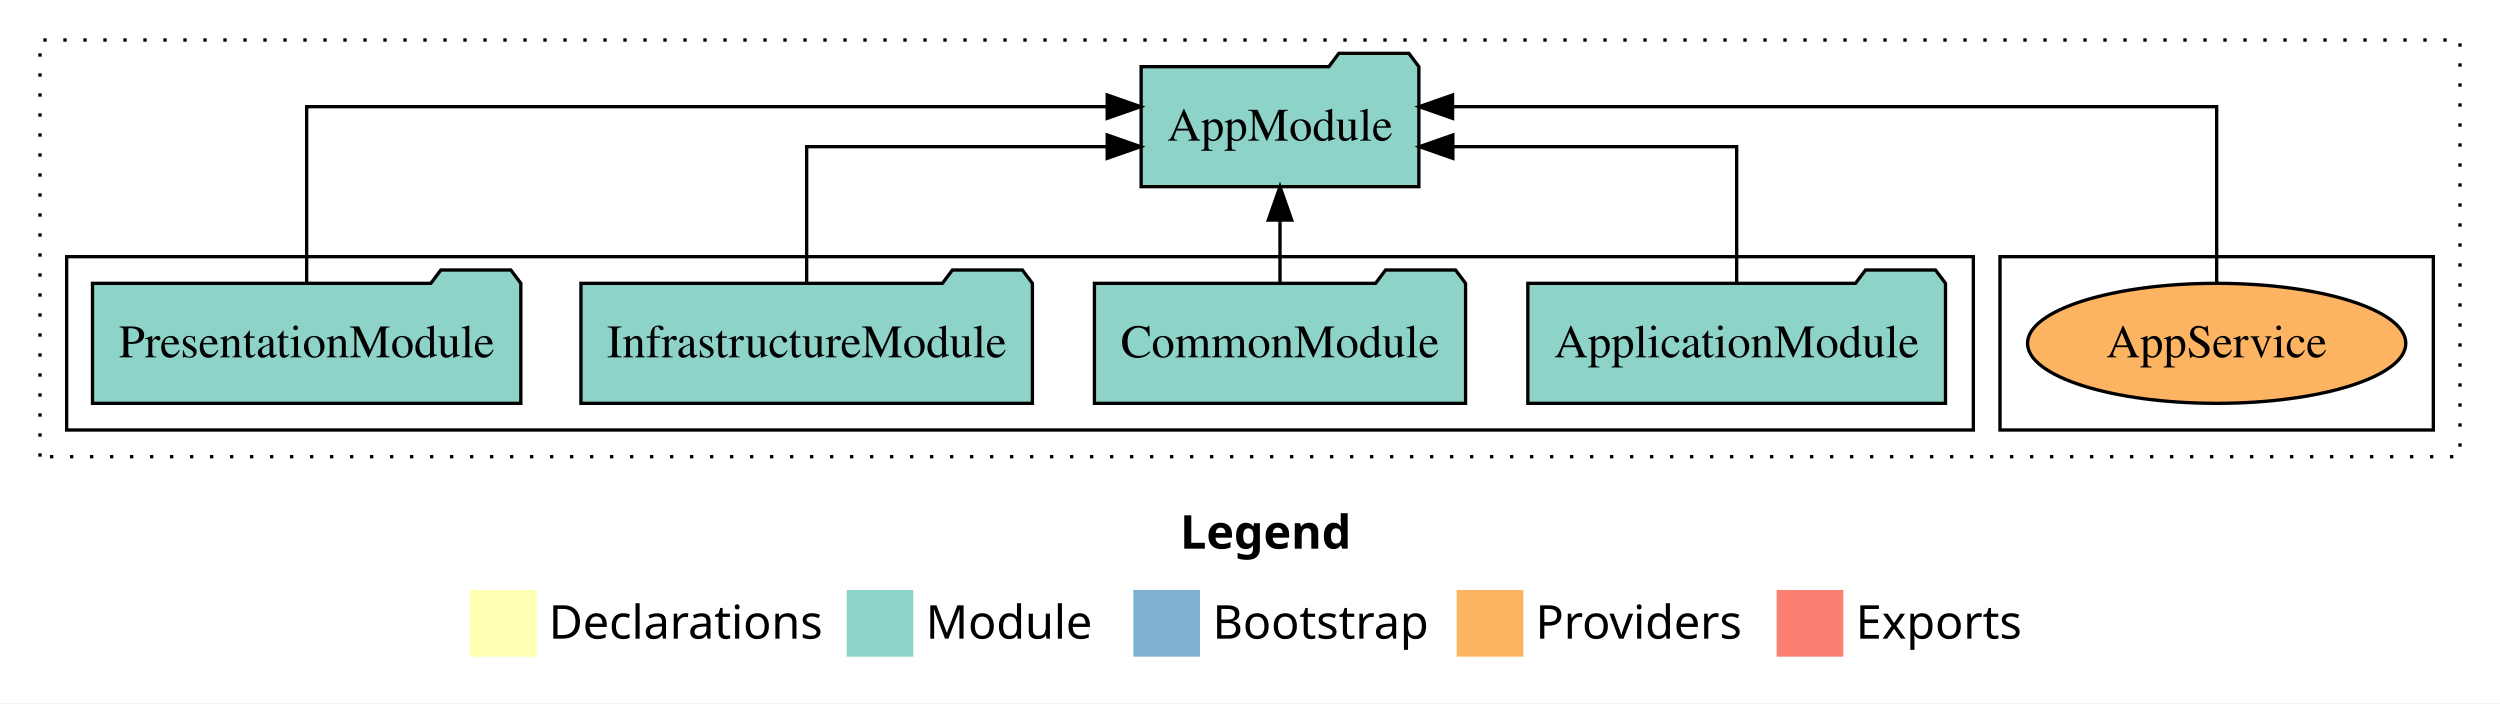
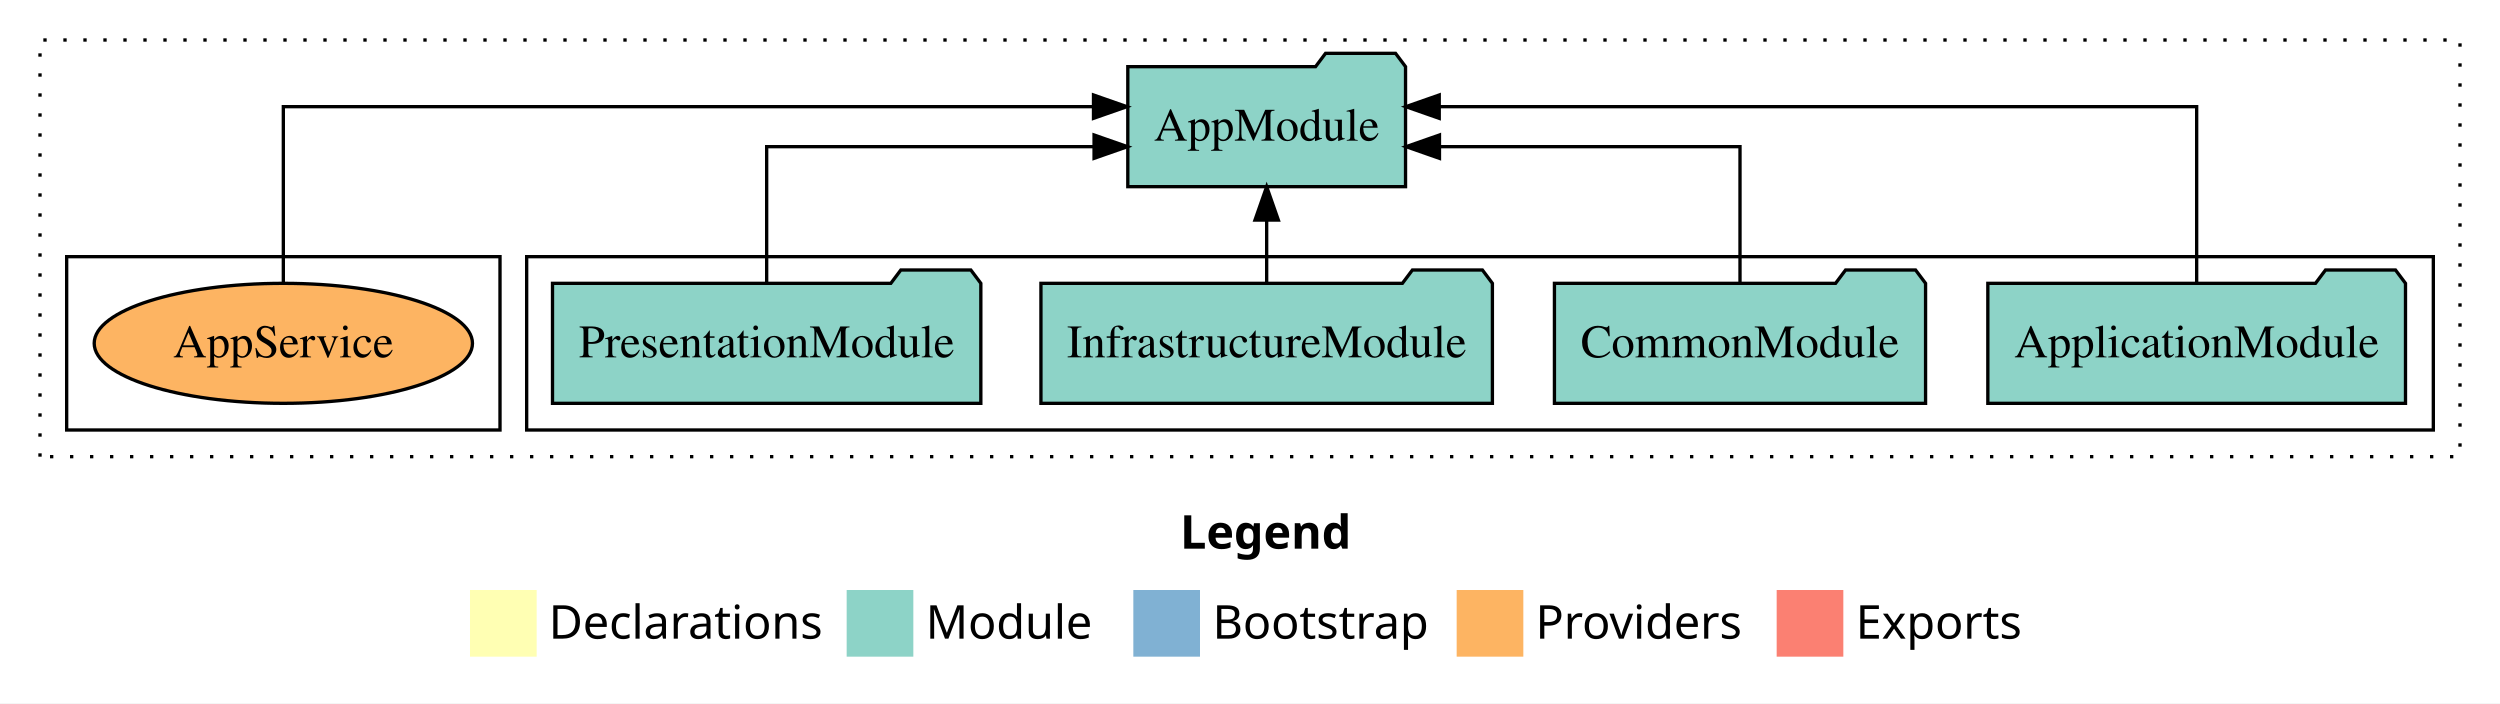
<svg xmlns="http://www.w3.org/2000/svg" width="750pt" height="211pt" viewBox="0.00 0.00 750.00 211.00">
  <g id="graph0" class="graph" transform="scale(1 1) rotate(0) translate(4 207)">
    <polygon fill="white" stroke="transparent" points="-4,4 -4,-207 746,-207 746,4 -4,4" />
    <text text-anchor="start" x="350.01" y="-42.4" font-family="Times-12" font-weight="bold" font-size="14.00">Legend</text>
    <polygon fill="#ffffb3" stroke="transparent" points="137,-10 137,-30 157,-30 157,-10 137,-10" />
    <text text-anchor="start" x="160.63" y="-15.4" font-family="Times-12" font-size="14.00">  Declarations</text>
    <polygon fill="#8dd3c7" stroke="transparent" points="250,-10 250,-30 270,-30 270,-10 250,-10" />
    <text text-anchor="start" x="273.73" y="-15.4" font-family="Times-12" font-size="14.00">  Module</text>
    <polygon fill="#80b1d3" stroke="transparent" points="336,-10 336,-30 356,-30 356,-10 336,-10" />
    <text text-anchor="start" x="359.78" y="-15.4" font-family="Times-12" font-size="14.00">  Bootstrap</text>
    <polygon fill="#fdb462" stroke="transparent" points="433,-10 433,-30 453,-30 453,-10 433,-10" />
    <text text-anchor="start" x="456.67" y="-15.4" font-family="Times-12" font-size="14.00">  Providers</text>
    <polygon fill="#fb8072" stroke="transparent" points="529,-10 529,-30 549,-30 549,-10 529,-10" />
    <text text-anchor="start" x="552.73" y="-15.4" font-family="Times-12" font-size="14.00">  Exports</text>
    <g id="clust1" class="cluster">
      <polygon fill="none" stroke="black" stroke-dasharray="1,5" points="8,-70 8,-195 734,-195 734,-70 8,-70" />
    </g>
+     <g id="clust3" class="cluster">
+       <polygon fill="none" stroke="black" points="154,-78 154,-130 726,-130 726,-78 154,-78" />
+     </g>
    <g id="clust6" class="cluster">
-       <polygon fill="none" stroke="black" points="596,-78 596,-130 726,-130 726,-78 596,-78" />
-     </g>
-     <g id="clust3" class="cluster">
-       <polygon fill="none" stroke="black" points="16,-78 16,-130 588,-130 588,-78 16,-78" />
+       <polygon fill="none" stroke="black" points="16,-78 16,-130 146,-130 146,-78 16,-78" />
    </g>
    <g id="node1" class="node">
-       <polygon fill="#8dd3c7" stroke="black" points="579.65,-122 576.65,-126 555.65,-126 552.65,-122 454.35,-122 454.35,-86 579.65,-86 579.65,-122" />
-       <text text-anchor="middle" x="517" y="-99.8" font-family="Times,serif" font-size="14.00">ApplicationModule</text>
+       <polygon fill="#8dd3c7" stroke="black" points="717.65,-122 714.65,-126 693.65,-126 690.65,-122 592.35,-122 592.35,-86 717.65,-86 717.65,-122" />
+       <text text-anchor="middle" x="655" y="-99.8" font-family="Times,serif" font-size="14.00">ApplicationModule</text>
    </g>
    <g id="node5" class="node">
-       <polygon fill="#8dd3c7" stroke="black" points="421.66,-187 418.66,-191 397.66,-191 394.66,-187 338.34,-187 338.34,-151 421.66,-151 421.66,-187" />
-       <text text-anchor="middle" x="380" y="-164.8" font-family="Times,serif" font-size="14.00">AppModule</text>
+       <polygon fill="#8dd3c7" stroke="black" points="417.66,-187 414.66,-191 393.66,-191 390.66,-187 334.34,-187 334.34,-151 417.66,-151 417.66,-187" />
+       <text text-anchor="middle" x="376" y="-164.8" font-family="Times,serif" font-size="14.00">AppModule</text>
    </g>
    <g id="edge1" class="edge">
-       <path fill="none" stroke="black" d="M517,-122.02C517,-139.37 517,-163 517,-163 517,-163 431.85,-163 431.85,-163" />
-       <polygon fill="black" stroke="black" points="431.85,-159.5 421.85,-163 431.85,-166.5 431.85,-159.5" />
+       <path fill="none" stroke="black" d="M655,-122.28C655,-143.32 655,-175 655,-175 655,-175 427.77,-175 427.77,-175" />
+       <polygon fill="black" stroke="black" points="427.77,-171.5 417.77,-175 427.77,-178.5 427.77,-171.5" />
    </g>
    <g id="node2" class="node">
-       <polygon fill="#8dd3c7" stroke="black" points="435.67,-122 432.67,-126 411.67,-126 408.67,-122 324.33,-122 324.33,-86 435.67,-86 435.67,-122" />
-       <text text-anchor="middle" x="380" y="-99.8" font-family="Times,serif" font-size="14.00">CommonModule</text>
+       <polygon fill="#8dd3c7" stroke="black" points="573.67,-122 570.67,-126 549.67,-126 546.67,-122 462.33,-122 462.33,-86 573.67,-86 573.67,-122" />
+       <text text-anchor="middle" x="518" y="-99.8" font-family="Times,serif" font-size="14.00">CommonModule</text>
    </g>
    <g id="edge2" class="edge">
-       <path fill="none" stroke="black" d="M380,-122.11C380,-122.11 380,-140.99 380,-140.99" />
-       <polygon fill="black" stroke="black" points="376.5,-140.99 380,-150.99 383.5,-140.99 376.5,-140.99" />
+       <path fill="none" stroke="black" d="M518,-122.02C518,-139.37 518,-163 518,-163 518,-163 427.84,-163 427.84,-163" />
+       <polygon fill="black" stroke="black" points="427.84,-159.5 417.84,-163 427.84,-166.5 427.84,-159.5" />
    </g>
    <g id="node3" class="node">
-       <polygon fill="#8dd3c7" stroke="black" points="305.72,-122 302.72,-126 281.72,-126 278.72,-122 170.28,-122 170.28,-86 305.72,-86 305.72,-122" />
-       <text text-anchor="middle" x="238" y="-99.8" font-family="Times,serif" font-size="14.00">InfrastructureModule</text>
+       <polygon fill="#8dd3c7" stroke="black" points="443.72,-122 440.72,-126 419.72,-126 416.72,-122 308.28,-122 308.28,-86 443.72,-86 443.72,-122" />
+       <text text-anchor="middle" x="376" y="-99.8" font-family="Times,serif" font-size="14.00">InfrastructureModule</text>
    </g>
    <g id="edge3" class="edge">
-       <path fill="none" stroke="black" d="M238,-122.02C238,-139.37 238,-163 238,-163 238,-163 328.16,-163 328.16,-163" />
-       <polygon fill="black" stroke="black" points="328.16,-166.5 338.16,-163 328.16,-159.5 328.16,-166.5" />
+       <path fill="none" stroke="black" d="M376,-122.11C376,-122.11 376,-140.99 376,-140.99" />
+       <polygon fill="black" stroke="black" points="372.5,-140.99 376,-150.99 379.5,-140.99 372.5,-140.99" />
    </g>
    <g id="node4" class="node">
-       <polygon fill="#8dd3c7" stroke="black" points="152.25,-122 149.25,-126 128.25,-126 125.25,-122 23.75,-122 23.75,-86 152.25,-86 152.25,-122" />
-       <text text-anchor="middle" x="88" y="-99.8" font-family="Times,serif" font-size="14.00">PresentationModule</text>
+       <polygon fill="#8dd3c7" stroke="black" points="290.25,-122 287.25,-126 266.25,-126 263.25,-122 161.75,-122 161.75,-86 290.25,-86 290.25,-122" />
+       <text text-anchor="middle" x="226" y="-99.8" font-family="Times,serif" font-size="14.00">PresentationModule</text>
    </g>
    <g id="edge4" class="edge">
-       <path fill="none" stroke="black" d="M88,-122.28C88,-143.32 88,-175 88,-175 88,-175 328.16,-175 328.16,-175" />
-       <polygon fill="black" stroke="black" points="328.16,-178.5 338.16,-175 328.16,-171.5 328.16,-178.5" />
+       <path fill="none" stroke="black" d="M226,-122.02C226,-139.37 226,-163 226,-163 226,-163 324.22,-163 324.22,-163" />
+       <polygon fill="black" stroke="black" points="324.22,-166.5 334.22,-163 324.22,-159.5 324.22,-166.5" />
    </g>
    <g id="node6" class="node">
-       <ellipse fill="#fdb462" stroke="black" cx="661" cy="-104" rx="56.74" ry="18" />
-       <text text-anchor="middle" x="661" y="-99.8" font-family="Times,serif" font-size="14.00">AppService</text>
+       <ellipse fill="#fdb462" stroke="black" cx="81" cy="-104" rx="56.74" ry="18" />
+       <text text-anchor="middle" x="81" y="-99.8" font-family="Times,serif" font-size="14.00">AppService</text>
    </g>
    <g id="edge5" class="edge">
-       <path fill="none" stroke="black" d="M661,-122.28C661,-143.32 661,-175 661,-175 661,-175 431.77,-175 431.77,-175" />
-       <polygon fill="black" stroke="black" points="431.77,-171.5 421.77,-175 431.77,-178.5 431.77,-171.5" />
+       <path fill="none" stroke="black" d="M81,-122.28C81,-143.32 81,-175 81,-175 81,-175 324.05,-175 324.05,-175" />
+       <polygon fill="black" stroke="black" points="324.05,-178.5 334.05,-175 324.05,-171.5 324.05,-178.5" />
    </g>
  </g>
</svg>
